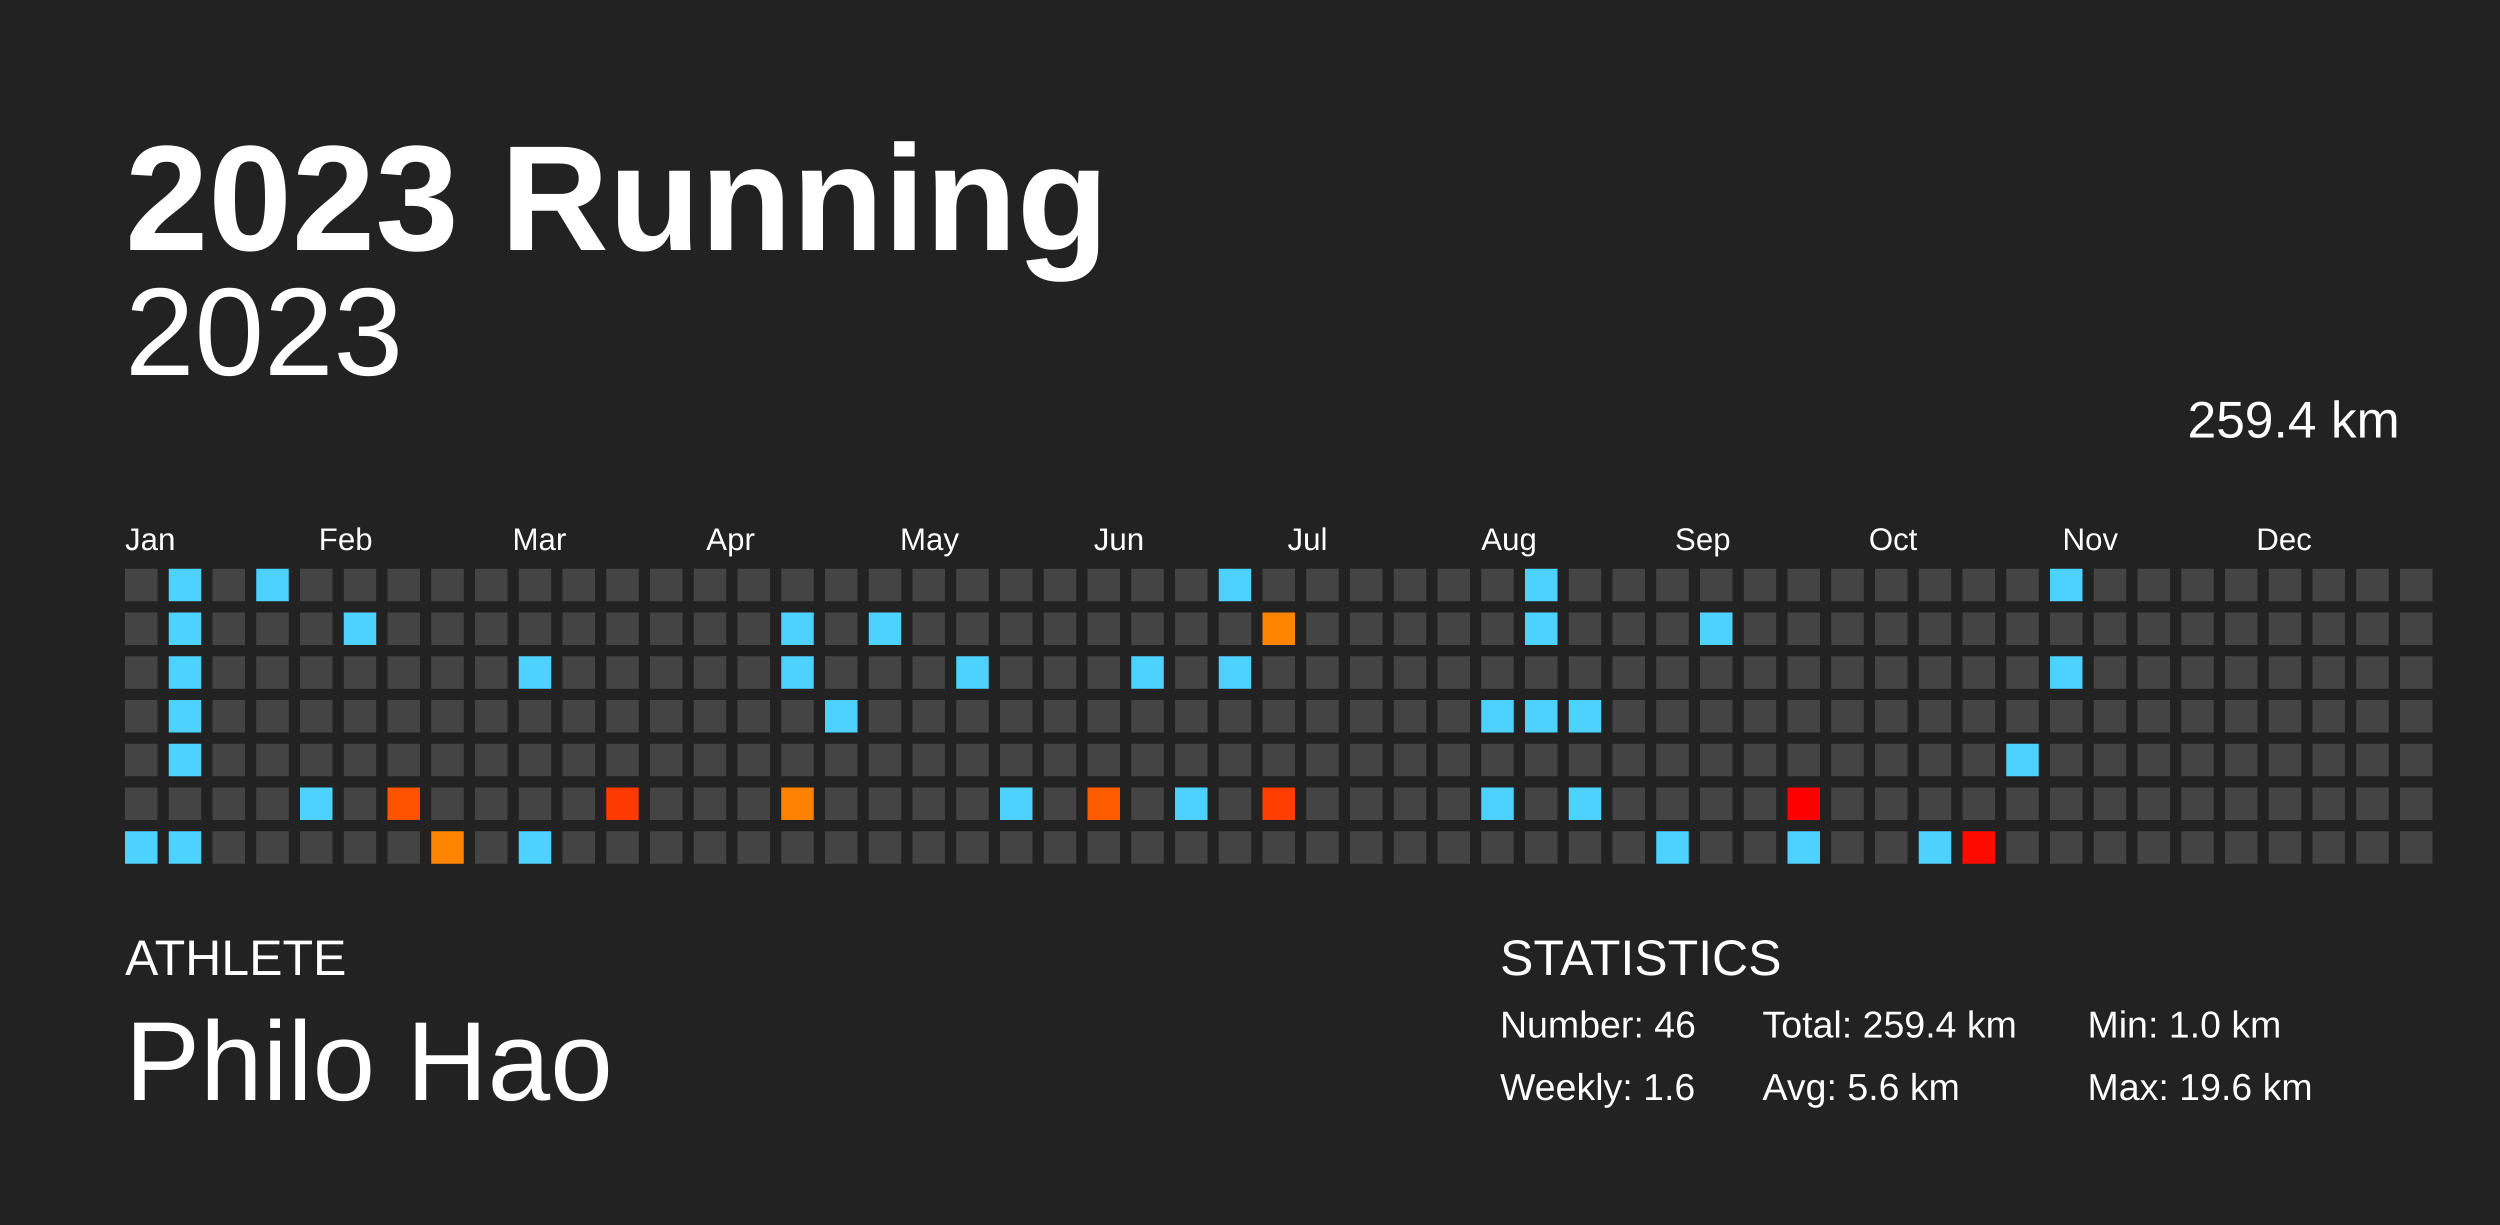
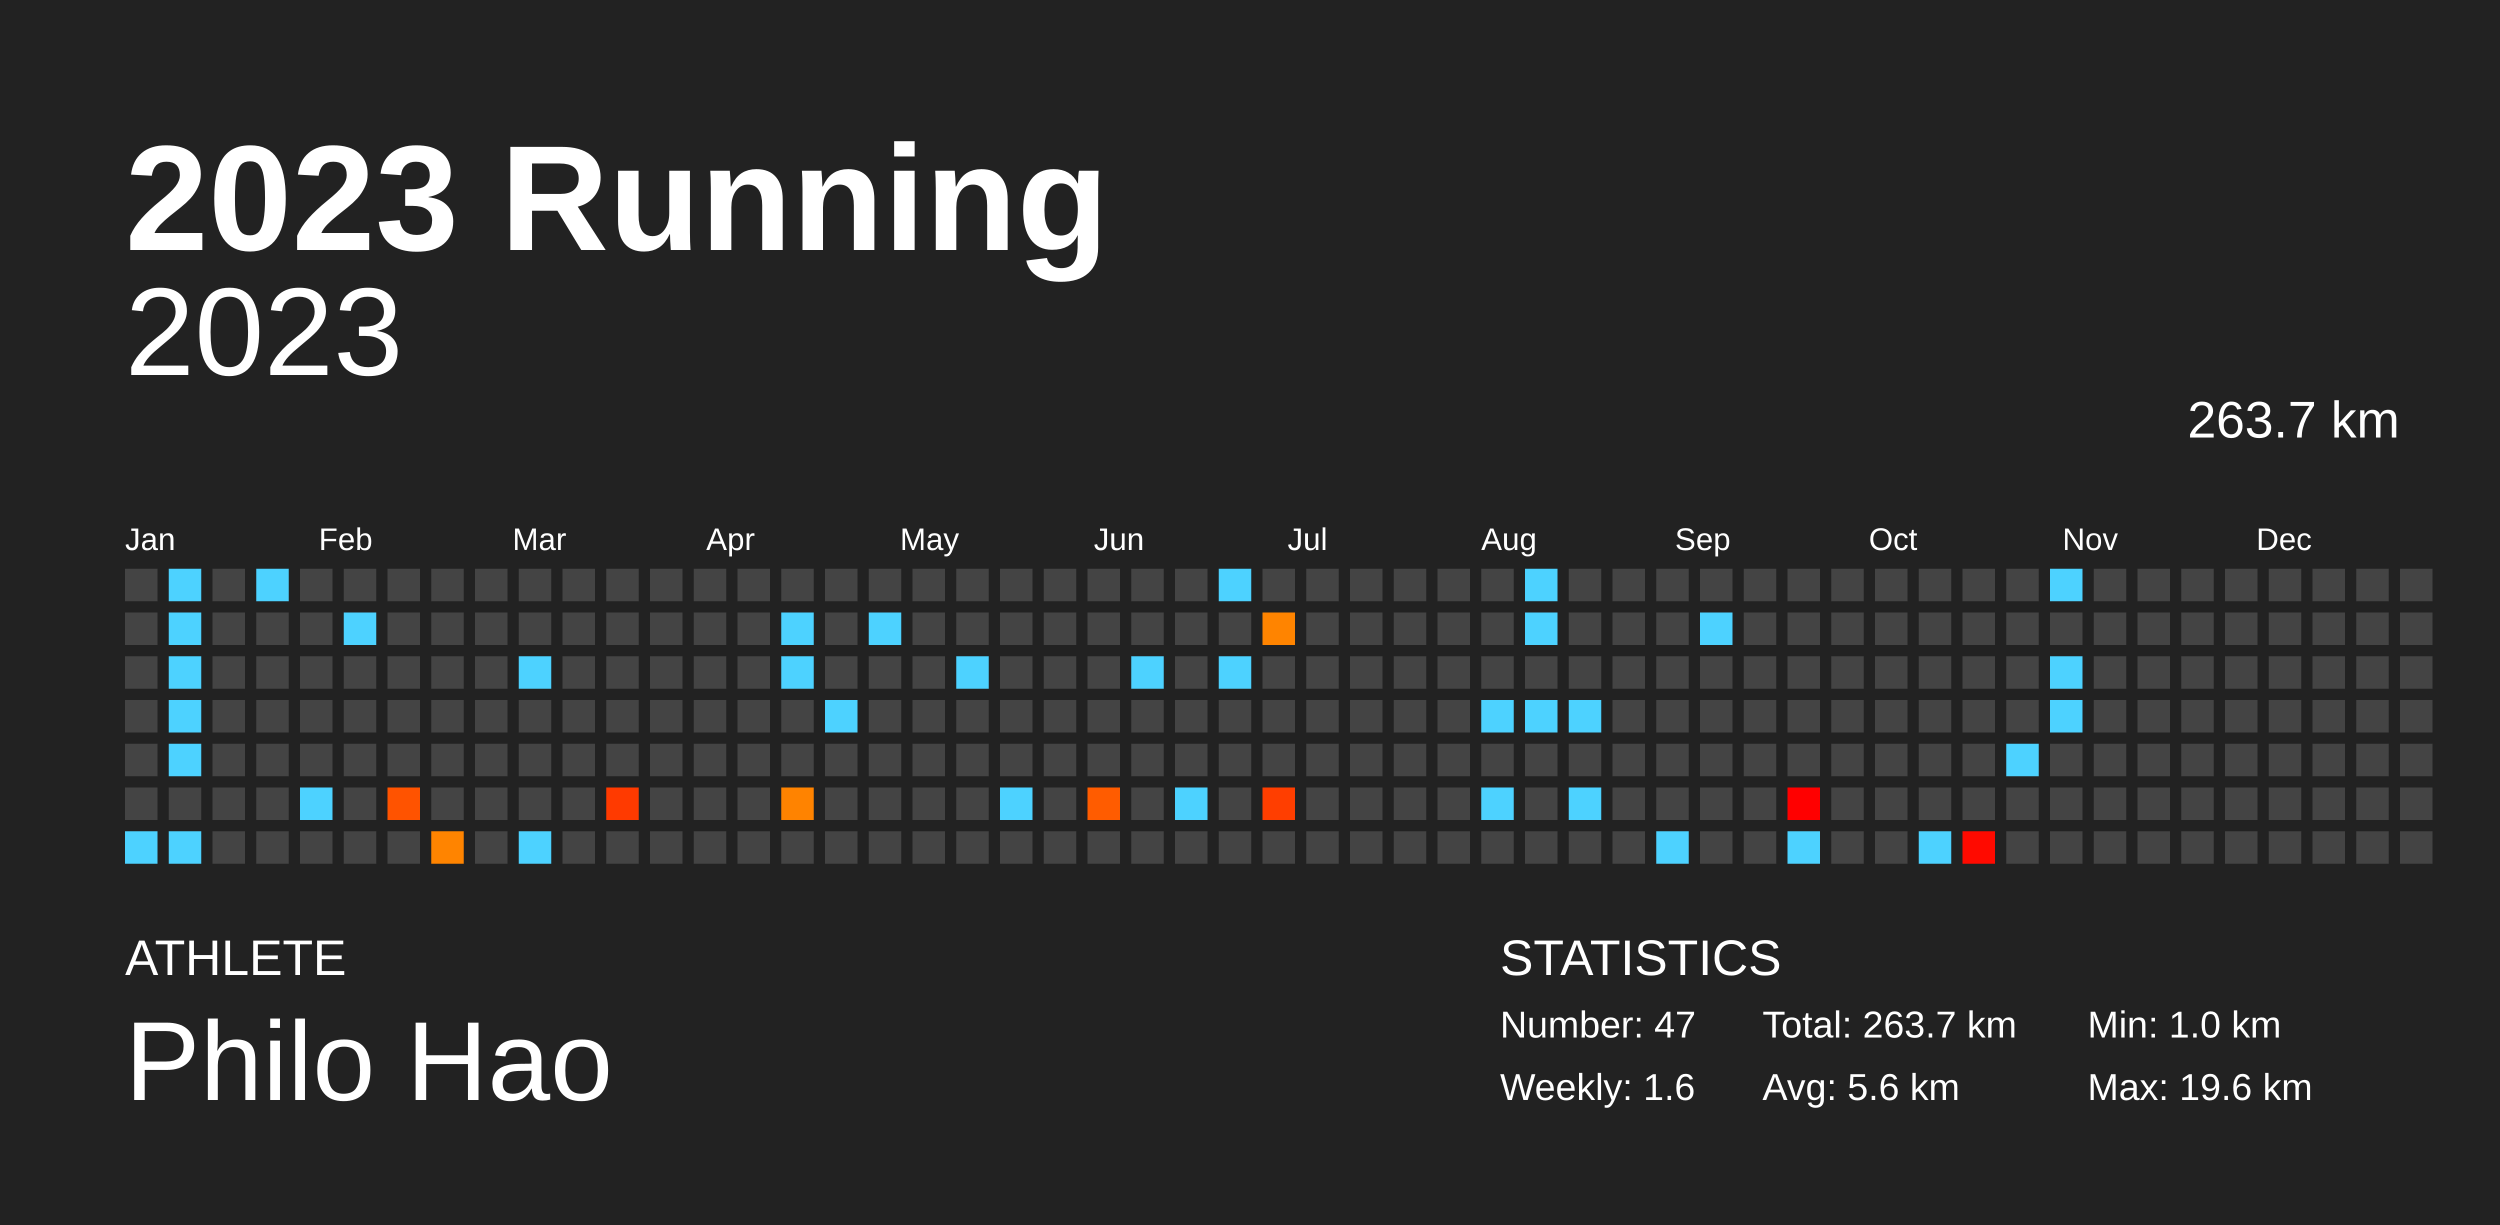
<svg xmlns="http://www.w3.org/2000/svg" baseProfile="full" height="98mm" version="1.1" viewBox="0,0,200,98" width="200mm">
  <defs />
  <rect fill="#222222" height="98" width="200" x="0" y="0" />
  <text fill="#FFFFFF" style="font-size:12px; font-family:Arial; font-weight:bold;" x="10" y="20">2023 Running</text>
  <text fill="#FFFFFF" style="font-size:4px; font-family:Arial" x="10" y="78">ATHLETE</text>
  <text fill="#FFFFFF" style="font-size:9px; font-family:Arial" x="10" y="88">Philo Hao</text>
  <text fill="#FFFFFF" style="font-size:4px; font-family:Arial" x="120" y="78">STATISTICS</text>
-   <text fill="#FFFFFF" style="font-size:3px; font-family:Arial" x="120" y="83">Number: 46</text>
+   <text fill="#FFFFFF" style="font-size:3px; font-family:Arial" x="120" y="83">Number: 47</text>
  <text fill="#FFFFFF" style="font-size:3px; font-family:Arial" x="120" y="88">Weekly: 1.6</text>
-   <text fill="#FFFFFF" style="font-size:3px; font-family:Arial" x="141" y="83">Total: 259.4 km</text>
+   <text fill="#FFFFFF" style="font-size:3px; font-family:Arial" x="141" y="83">Total: 263.7 km</text>
  <text fill="#FFFFFF" style="font-size:3px; font-family:Arial" x="141" y="88">Avg: 5.6 km</text>
  <text fill="#FFFFFF" style="font-size:3px; font-family:Arial" x="167" y="83">Min: 1.0 km</text>
  <text fill="#FFFFFF" style="font-size:3px; font-family:Arial" x="167" y="88">Max: 19.6 km</text>
  <text alignment-baseline="hanging" fill="#FFFFFF" style="font-size:10.0px; font-family:Arial;" x="10" y="30">2023</text>
-   <text alignment-baseline="hanging" fill="#FFFFFF" style="font-size:4.125px; font-family:Arial;" x="175" y="35">259.4 km</text>
+   <text alignment-baseline="hanging" fill="#FFFFFF" style="font-size:4.125px; font-family:Arial;" x="175" y="35">263.7 km</text>
  <text fill="#FFFFFF" style="font-size:2.5px; font-family:Arial" x="10.0" y="44">Jan</text>
  <text fill="#FFFFFF" style="font-size:2.5px; font-family:Arial" x="25.5" y="44">Feb</text>
  <text fill="#FFFFFF" style="font-size:2.5px; font-family:Arial" x="41.0" y="44">Mar</text>
  <text fill="#FFFFFF" style="font-size:2.5px; font-family:Arial" x="56.5" y="44">Apr</text>
  <text fill="#FFFFFF" style="font-size:2.5px; font-family:Arial" x="72.0" y="44">May</text>
  <text fill="#FFFFFF" style="font-size:2.5px; font-family:Arial" x="87.5" y="44">Jun</text>
  <text fill="#FFFFFF" style="font-size:2.5px; font-family:Arial" x="103.0" y="44">Jul</text>
  <text fill="#FFFFFF" style="font-size:2.5px; font-family:Arial" x="118.5" y="44">Aug</text>
  <text fill="#FFFFFF" style="font-size:2.5px; font-family:Arial" x="134.0" y="44">Sep</text>
  <text fill="#FFFFFF" style="font-size:2.5px; font-family:Arial" x="149.5" y="44">Oct</text>
  <text fill="#FFFFFF" style="font-size:2.5px; font-family:Arial" x="165.0" y="44">Nov</text>
  <text fill="#FFFFFF" style="font-size:2.5px; font-family:Arial" x="180.5" y="44">Dec</text>
  <rect fill="#444444" height="2.6" width="2.6" x="10.0" y="45.5" />
  <rect fill="#444444" height="2.6" width="2.6" x="10.0" y="49.0" />
  <rect fill="#444444" height="2.6" width="2.6" x="10.0" y="52.5" />
  <rect fill="#444444" height="2.6" width="2.6" x="10.0" y="56.0" />
  <rect fill="#444444" height="2.6" width="2.6" x="10.0" y="59.5" />
  <rect fill="#444444" height="2.6" width="2.6" x="10.0" y="63.0" />
  <rect fill="#4dd2ff" height="2.6" width="2.6" x="10.0" y="66.5" />
  <rect fill="#4dd2ff" height="2.6" width="2.6" x="13.5" y="45.5" />
  <rect fill="#4dd2ff" height="2.6" width="2.6" x="13.5" y="49.0" />
  <rect fill="#4dd2ff" height="2.6" width="2.6" x="13.5" y="52.5" />
  <rect fill="#4dd2ff" height="2.6" width="2.6" x="13.5" y="56.0" />
  <rect fill="#4dd2ff" height="2.6" width="2.6" x="13.5" y="59.5" />
  <rect fill="#444444" height="2.6" width="2.6" x="13.5" y="63.0" />
  <rect fill="#4dd2ff" height="2.6" width="2.6" x="13.5" y="66.5" />
  <rect fill="#444444" height="2.6" width="2.6" x="17.0" y="45.5" />
  <rect fill="#444444" height="2.6" width="2.6" x="17.0" y="49.0" />
  <rect fill="#444444" height="2.6" width="2.6" x="17.0" y="52.5" />
  <rect fill="#444444" height="2.6" width="2.6" x="17.0" y="56.0" />
  <rect fill="#444444" height="2.6" width="2.6" x="17.0" y="59.5" />
  <rect fill="#444444" height="2.6" width="2.6" x="17.0" y="63.0" />
  <rect fill="#444444" height="2.6" width="2.6" x="17.0" y="66.5" />
  <rect fill="#4dd2ff" height="2.6" width="2.6" x="20.5" y="45.5" />
  <rect fill="#444444" height="2.6" width="2.6" x="20.5" y="49.0" />
  <rect fill="#444444" height="2.6" width="2.6" x="20.5" y="52.5" />
  <rect fill="#444444" height="2.6" width="2.6" x="20.5" y="56.0" />
  <rect fill="#444444" height="2.6" width="2.6" x="20.5" y="59.5" />
  <rect fill="#444444" height="2.6" width="2.6" x="20.5" y="63.0" />
  <rect fill="#444444" height="2.6" width="2.6" x="20.5" y="66.5" />
  <rect fill="#444444" height="2.6" width="2.6" x="24.0" y="45.5" />
  <rect fill="#444444" height="2.6" width="2.6" x="24.0" y="49.0" />
  <rect fill="#444444" height="2.6" width="2.6" x="24.0" y="52.5" />
  <rect fill="#444444" height="2.6" width="2.6" x="24.0" y="56.0" />
  <rect fill="#444444" height="2.6" width="2.6" x="24.0" y="59.5" />
  <rect fill="#4dd2ff" height="2.6" width="2.6" x="24.0" y="63.0" />
  <rect fill="#444444" height="2.6" width="2.6" x="24.0" y="66.5" />
  <rect fill="#444444" height="2.6" width="2.6" x="27.5" y="45.5" />
  <rect fill="#4dd2ff" height="2.6" width="2.6" x="27.5" y="49.0" />
  <rect fill="#444444" height="2.6" width="2.6" x="27.5" y="52.5" />
  <rect fill="#444444" height="2.6" width="2.6" x="27.5" y="56.0" />
  <rect fill="#444444" height="2.6" width="2.6" x="27.5" y="59.5" />
  <rect fill="#444444" height="2.6" width="2.6" x="27.5" y="63.0" />
  <rect fill="#444444" height="2.6" width="2.6" x="27.5" y="66.5" />
  <rect fill="#444444" height="2.6" width="2.6" x="31.0" y="45.5" />
  <rect fill="#444444" height="2.6" width="2.6" x="31.0" y="49.0" />
  <rect fill="#444444" height="2.6" width="2.6" x="31.0" y="52.5" />
  <rect fill="#444444" height="2.6" width="2.6" x="31.0" y="56.0" />
  <rect fill="#444444" height="2.6" width="2.6" x="31.0" y="59.5" />
  <rect fill="#ff5300" height="2.6" width="2.6" x="31.0" y="63.0" />
  <rect fill="#444444" height="2.6" width="2.6" x="31.0" y="66.5" />
  <rect fill="#444444" height="2.6" width="2.6" x="34.5" y="45.5" />
  <rect fill="#444444" height="2.6" width="2.6" x="34.5" y="49.0" />
  <rect fill="#444444" height="2.6" width="2.6" x="34.5" y="52.5" />
  <rect fill="#444444" height="2.6" width="2.6" x="34.5" y="56.0" />
  <rect fill="#444444" height="2.6" width="2.6" x="34.5" y="59.5" />
  <rect fill="#444444" height="2.6" width="2.6" x="34.5" y="63.0" />
  <rect fill="#ff8400" height="2.6" width="2.6" x="34.5" y="66.5" />
  <rect fill="#444444" height="2.6" width="2.6" x="38.0" y="45.5" />
  <rect fill="#444444" height="2.6" width="2.6" x="38.0" y="49.0" />
  <rect fill="#444444" height="2.6" width="2.6" x="38.0" y="52.5" />
  <rect fill="#444444" height="2.6" width="2.6" x="38.0" y="56.0" />
  <rect fill="#444444" height="2.6" width="2.6" x="38.0" y="59.5" />
  <rect fill="#444444" height="2.6" width="2.6" x="38.0" y="63.0" />
  <rect fill="#444444" height="2.6" width="2.6" x="38.0" y="66.5" />
  <rect fill="#444444" height="2.6" width="2.6" x="41.5" y="45.5" />
  <rect fill="#444444" height="2.6" width="2.6" x="41.5" y="49.0" />
  <rect fill="#4dd2ff" height="2.6" width="2.6" x="41.5" y="52.5" />
  <rect fill="#444444" height="2.6" width="2.6" x="41.5" y="56.0" />
  <rect fill="#444444" height="2.6" width="2.6" x="41.5" y="59.5" />
  <rect fill="#444444" height="2.6" width="2.6" x="41.5" y="63.0" />
  <rect fill="#4dd2ff" height="2.6" width="2.6" x="41.5" y="66.5" />
  <rect fill="#444444" height="2.6" width="2.6" x="45.0" y="45.5" />
  <rect fill="#444444" height="2.6" width="2.6" x="45.0" y="49.0" />
  <rect fill="#444444" height="2.6" width="2.6" x="45.0" y="52.5" />
  <rect fill="#444444" height="2.6" width="2.6" x="45.0" y="56.0" />
  <rect fill="#444444" height="2.6" width="2.6" x="45.0" y="59.5" />
  <rect fill="#444444" height="2.6" width="2.6" x="45.0" y="63.0" />
  <rect fill="#444444" height="2.6" width="2.6" x="45.0" y="66.5" />
  <rect fill="#444444" height="2.6" width="2.6" x="48.5" y="45.5" />
  <rect fill="#444444" height="2.6" width="2.6" x="48.5" y="49.0" />
  <rect fill="#444444" height="2.6" width="2.6" x="48.5" y="52.5" />
  <rect fill="#444444" height="2.6" width="2.6" x="48.5" y="56.0" />
  <rect fill="#444444" height="2.6" width="2.6" x="48.5" y="59.5" />
  <rect fill="#ff3a00" height="2.6" width="2.6" x="48.5" y="63.0" />
  <rect fill="#444444" height="2.6" width="2.6" x="48.5" y="66.5" />
  <rect fill="#444444" height="2.6" width="2.6" x="52.0" y="45.5" />
  <rect fill="#444444" height="2.6" width="2.6" x="52.0" y="49.0" />
  <rect fill="#444444" height="2.6" width="2.6" x="52.0" y="52.5" />
  <rect fill="#444444" height="2.6" width="2.6" x="52.0" y="56.0" />
  <rect fill="#444444" height="2.6" width="2.6" x="52.0" y="59.5" />
  <rect fill="#444444" height="2.6" width="2.6" x="52.0" y="63.0" />
  <rect fill="#444444" height="2.6" width="2.6" x="52.0" y="66.5" />
  <rect fill="#444444" height="2.6" width="2.6" x="55.5" y="45.5" />
  <rect fill="#444444" height="2.6" width="2.6" x="55.5" y="49.0" />
  <rect fill="#444444" height="2.6" width="2.6" x="55.5" y="52.5" />
  <rect fill="#444444" height="2.6" width="2.6" x="55.5" y="56.0" />
  <rect fill="#444444" height="2.6" width="2.6" x="55.5" y="59.5" />
  <rect fill="#444444" height="2.6" width="2.6" x="55.5" y="63.0" />
  <rect fill="#444444" height="2.6" width="2.6" x="55.5" y="66.5" />
  <rect fill="#444444" height="2.6" width="2.6" x="59.0" y="45.5" />
  <rect fill="#444444" height="2.6" width="2.6" x="59.0" y="49.0" />
  <rect fill="#444444" height="2.6" width="2.6" x="59.0" y="52.5" />
  <rect fill="#444444" height="2.6" width="2.6" x="59.0" y="56.0" />
  <rect fill="#444444" height="2.6" width="2.6" x="59.0" y="59.5" />
  <rect fill="#444444" height="2.6" width="2.6" x="59.0" y="63.0" />
  <rect fill="#444444" height="2.6" width="2.6" x="59.0" y="66.5" />
  <rect fill="#444444" height="2.6" width="2.6" x="62.5" y="45.5" />
  <rect fill="#4dd2ff" height="2.6" width="2.6" x="62.5" y="49.0" />
  <rect fill="#4dd2ff" height="2.6" width="2.6" x="62.5" y="52.5" />
  <rect fill="#444444" height="2.6" width="2.6" x="62.5" y="56.0" />
  <rect fill="#444444" height="2.6" width="2.6" x="62.5" y="59.5" />
  <rect fill="#ff8300" height="2.6" width="2.6" x="62.5" y="63.0" />
  <rect fill="#444444" height="2.6" width="2.6" x="62.5" y="66.5" />
  <rect fill="#444444" height="2.6" width="2.6" x="66.0" y="45.5" />
  <rect fill="#444444" height="2.6" width="2.6" x="66.0" y="49.0" />
  <rect fill="#444444" height="2.6" width="2.6" x="66.0" y="52.5" />
  <rect fill="#4dd2ff" height="2.6" width="2.6" x="66.0" y="56.0" />
  <rect fill="#444444" height="2.6" width="2.6" x="66.0" y="59.5" />
  <rect fill="#444444" height="2.6" width="2.6" x="66.0" y="63.0" />
  <rect fill="#444444" height="2.6" width="2.6" x="66.0" y="66.5" />
  <rect fill="#444444" height="2.6" width="2.6" x="69.5" y="45.5" />
  <rect fill="#4dd2ff" height="2.6" width="2.6" x="69.5" y="49.0" />
  <rect fill="#444444" height="2.6" width="2.6" x="69.5" y="52.5" />
  <rect fill="#444444" height="2.6" width="2.6" x="69.5" y="56.0" />
  <rect fill="#444444" height="2.6" width="2.6" x="69.5" y="59.5" />
  <rect fill="#444444" height="2.6" width="2.6" x="69.5" y="63.0" />
  <rect fill="#444444" height="2.6" width="2.6" x="69.5" y="66.5" />
  <rect fill="#444444" height="2.6" width="2.6" x="73.0" y="45.5" />
  <rect fill="#444444" height="2.6" width="2.6" x="73.0" y="49.0" />
  <rect fill="#444444" height="2.6" width="2.6" x="73.0" y="52.5" />
  <rect fill="#444444" height="2.6" width="2.6" x="73.0" y="56.0" />
  <rect fill="#444444" height="2.6" width="2.6" x="73.0" y="59.5" />
  <rect fill="#444444" height="2.6" width="2.6" x="73.0" y="63.0" />
  <rect fill="#444444" height="2.6" width="2.6" x="73.0" y="66.5" />
  <rect fill="#444444" height="2.6" width="2.6" x="76.5" y="45.5" />
  <rect fill="#444444" height="2.6" width="2.6" x="76.5" y="49.0" />
  <rect fill="#4dd2ff" height="2.6" width="2.6" x="76.5" y="52.5" />
  <rect fill="#444444" height="2.6" width="2.6" x="76.5" y="56.0" />
  <rect fill="#444444" height="2.6" width="2.6" x="76.5" y="59.5" />
  <rect fill="#444444" height="2.6" width="2.6" x="76.5" y="63.0" />
  <rect fill="#444444" height="2.6" width="2.6" x="76.5" y="66.5" />
  <rect fill="#444444" height="2.6" width="2.6" x="80.0" y="45.5" />
  <rect fill="#444444" height="2.6" width="2.6" x="80.0" y="49.0" />
  <rect fill="#444444" height="2.6" width="2.6" x="80.0" y="52.5" />
  <rect fill="#444444" height="2.6" width="2.6" x="80.0" y="56.0" />
  <rect fill="#444444" height="2.6" width="2.6" x="80.0" y="59.5" />
  <rect fill="#4dd2ff" height="2.6" width="2.6" x="80.0" y="63.0" />
  <rect fill="#444444" height="2.6" width="2.6" x="80.0" y="66.5" />
  <rect fill="#444444" height="2.6" width="2.6" x="83.5" y="45.5" />
  <rect fill="#444444" height="2.6" width="2.6" x="83.5" y="49.0" />
  <rect fill="#444444" height="2.6" width="2.6" x="83.5" y="52.5" />
  <rect fill="#444444" height="2.6" width="2.6" x="83.5" y="56.0" />
  <rect fill="#444444" height="2.6" width="2.6" x="83.5" y="59.5" />
  <rect fill="#444444" height="2.6" width="2.6" x="83.5" y="63.0" />
  <rect fill="#444444" height="2.6" width="2.6" x="83.5" y="66.5" />
  <rect fill="#444444" height="2.6" width="2.6" x="87.0" y="45.5" />
  <rect fill="#444444" height="2.6" width="2.6" x="87.0" y="49.0" />
  <rect fill="#444444" height="2.6" width="2.6" x="87.0" y="52.5" />
  <rect fill="#444444" height="2.6" width="2.6" x="87.0" y="56.0" />
  <rect fill="#444444" height="2.6" width="2.6" x="87.0" y="59.5" />
  <rect fill="#ff5c00" height="2.6" width="2.6" x="87.0" y="63.0" />
  <rect fill="#444444" height="2.6" width="2.6" x="87.0" y="66.5" />
  <rect fill="#444444" height="2.6" width="2.6" x="90.5" y="45.5" />
  <rect fill="#444444" height="2.6" width="2.6" x="90.5" y="49.0" />
  <rect fill="#4dd2ff" height="2.6" width="2.6" x="90.5" y="52.5" />
  <rect fill="#444444" height="2.6" width="2.6" x="90.5" y="56.0" />
  <rect fill="#444444" height="2.6" width="2.6" x="90.5" y="59.5" />
  <rect fill="#444444" height="2.6" width="2.6" x="90.5" y="63.0" />
  <rect fill="#444444" height="2.6" width="2.6" x="90.5" y="66.5" />
  <rect fill="#444444" height="2.6" width="2.6" x="94.0" y="45.5" />
  <rect fill="#444444" height="2.6" width="2.6" x="94.0" y="49.0" />
  <rect fill="#444444" height="2.6" width="2.6" x="94.0" y="52.5" />
  <rect fill="#444444" height="2.6" width="2.6" x="94.0" y="56.0" />
  <rect fill="#444444" height="2.6" width="2.6" x="94.0" y="59.5" />
  <rect fill="#4dd2ff" height="2.6" width="2.6" x="94.0" y="63.0" />
  <rect fill="#444444" height="2.6" width="2.6" x="94.0" y="66.5" />
  <rect fill="#4dd2ff" height="2.6" width="2.6" x="97.5" y="45.5" />
  <rect fill="#444444" height="2.6" width="2.6" x="97.5" y="49.0" />
  <rect fill="#4dd2ff" height="2.6" width="2.6" x="97.5" y="52.5" />
  <rect fill="#444444" height="2.6" width="2.6" x="97.5" y="56.0" />
  <rect fill="#444444" height="2.6" width="2.6" x="97.5" y="59.5" />
  <rect fill="#444444" height="2.6" width="2.6" x="97.5" y="63.0" />
  <rect fill="#444444" height="2.6" width="2.6" x="97.5" y="66.5" />
  <rect fill="#444444" height="2.6" width="2.6" x="101.0" y="45.5" />
  <rect fill="#ff8400" height="2.6" width="2.6" x="101.0" y="49.0" />
  <rect fill="#444444" height="2.6" width="2.6" x="101.0" y="52.5" />
  <rect fill="#444444" height="2.6" width="2.6" x="101.0" y="56.0" />
  <rect fill="#444444" height="2.6" width="2.6" x="101.0" y="59.5" />
  <rect fill="#ff3e00" height="2.6" width="2.6" x="101.0" y="63.0" />
  <rect fill="#444444" height="2.6" width="2.6" x="101.0" y="66.5" />
  <rect fill="#444444" height="2.6" width="2.6" x="104.5" y="45.5" />
  <rect fill="#444444" height="2.6" width="2.6" x="104.5" y="49.0" />
  <rect fill="#444444" height="2.6" width="2.6" x="104.5" y="52.5" />
  <rect fill="#444444" height="2.6" width="2.6" x="104.5" y="56.0" />
  <rect fill="#444444" height="2.6" width="2.6" x="104.5" y="59.5" />
  <rect fill="#444444" height="2.6" width="2.6" x="104.5" y="63.0" />
  <rect fill="#444444" height="2.6" width="2.6" x="104.5" y="66.5" />
  <rect fill="#444444" height="2.6" width="2.6" x="108.0" y="45.5" />
  <rect fill="#444444" height="2.6" width="2.6" x="108.0" y="49.0" />
  <rect fill="#444444" height="2.6" width="2.6" x="108.0" y="52.5" />
  <rect fill="#444444" height="2.6" width="2.6" x="108.0" y="56.0" />
  <rect fill="#444444" height="2.6" width="2.6" x="108.0" y="59.5" />
  <rect fill="#444444" height="2.6" width="2.6" x="108.0" y="63.0" />
  <rect fill="#444444" height="2.6" width="2.6" x="108.0" y="66.5" />
  <rect fill="#444444" height="2.6" width="2.6" x="111.5" y="45.5" />
  <rect fill="#444444" height="2.6" width="2.6" x="111.5" y="49.0" />
  <rect fill="#444444" height="2.6" width="2.6" x="111.5" y="52.5" />
  <rect fill="#444444" height="2.6" width="2.6" x="111.5" y="56.0" />
  <rect fill="#444444" height="2.6" width="2.6" x="111.5" y="59.5" />
  <rect fill="#444444" height="2.6" width="2.6" x="111.5" y="63.0" />
  <rect fill="#444444" height="2.6" width="2.6" x="111.5" y="66.5" />
  <rect fill="#444444" height="2.6" width="2.6" x="115.0" y="45.5" />
  <rect fill="#444444" height="2.6" width="2.6" x="115.0" y="49.0" />
  <rect fill="#444444" height="2.6" width="2.6" x="115.0" y="52.5" />
  <rect fill="#444444" height="2.6" width="2.6" x="115.0" y="56.0" />
  <rect fill="#444444" height="2.6" width="2.6" x="115.0" y="59.5" />
  <rect fill="#444444" height="2.6" width="2.6" x="115.0" y="63.0" />
  <rect fill="#444444" height="2.6" width="2.6" x="115.0" y="66.5" />
  <rect fill="#444444" height="2.6" width="2.6" x="118.5" y="45.5" />
  <rect fill="#444444" height="2.6" width="2.6" x="118.5" y="49.0" />
  <rect fill="#444444" height="2.6" width="2.6" x="118.5" y="52.5" />
  <rect fill="#4dd2ff" height="2.6" width="2.6" x="118.5" y="56.0" />
  <rect fill="#444444" height="2.6" width="2.6" x="118.5" y="59.5" />
  <rect fill="#4dd2ff" height="2.6" width="2.6" x="118.5" y="63.0" />
  <rect fill="#444444" height="2.6" width="2.6" x="118.5" y="66.5" />
  <rect fill="#4dd2ff" height="2.6" width="2.6" x="122.0" y="45.5" />
  <rect fill="#4dd2ff" height="2.6" width="2.6" x="122.0" y="49.0" />
  <rect fill="#444444" height="2.6" width="2.6" x="122.0" y="52.5" />
  <rect fill="#4dd2ff" height="2.6" width="2.6" x="122.0" y="56.0" />
  <rect fill="#444444" height="2.6" width="2.6" x="122.0" y="59.5" />
  <rect fill="#444444" height="2.6" width="2.6" x="122.0" y="63.0" />
  <rect fill="#444444" height="2.6" width="2.6" x="122.0" y="66.5" />
  <rect fill="#444444" height="2.6" width="2.6" x="125.5" y="45.5" />
  <rect fill="#444444" height="2.6" width="2.6" x="125.5" y="49.0" />
  <rect fill="#444444" height="2.6" width="2.6" x="125.5" y="52.5" />
  <rect fill="#4dd2ff" height="2.6" width="2.6" x="125.5" y="56.0" />
  <rect fill="#444444" height="2.6" width="2.6" x="125.5" y="59.5" />
  <rect fill="#4dd2ff" height="2.6" width="2.6" x="125.5" y="63.0" />
  <rect fill="#444444" height="2.6" width="2.6" x="125.5" y="66.5" />
  <rect fill="#444444" height="2.6" width="2.6" x="129.0" y="45.5" />
  <rect fill="#444444" height="2.6" width="2.6" x="129.0" y="49.0" />
  <rect fill="#444444" height="2.6" width="2.6" x="129.0" y="52.5" />
  <rect fill="#444444" height="2.6" width="2.6" x="129.0" y="56.0" />
  <rect fill="#444444" height="2.6" width="2.6" x="129.0" y="59.5" />
  <rect fill="#444444" height="2.6" width="2.6" x="129.0" y="63.0" />
  <rect fill="#444444" height="2.6" width="2.6" x="129.0" y="66.5" />
  <rect fill="#444444" height="2.6" width="2.6" x="132.5" y="45.5" />
  <rect fill="#444444" height="2.6" width="2.6" x="132.5" y="49.0" />
  <rect fill="#444444" height="2.6" width="2.6" x="132.5" y="52.5" />
  <rect fill="#444444" height="2.6" width="2.6" x="132.5" y="56.0" />
  <rect fill="#444444" height="2.6" width="2.6" x="132.5" y="59.5" />
  <rect fill="#444444" height="2.6" width="2.6" x="132.5" y="63.0" />
  <rect fill="#4dd2ff" height="2.6" width="2.6" x="132.5" y="66.5" />
  <rect fill="#444444" height="2.6" width="2.6" x="136.0" y="45.5" />
  <rect fill="#4dd2ff" height="2.6" width="2.6" x="136.0" y="49.0" />
  <rect fill="#444444" height="2.6" width="2.6" x="136.0" y="52.5" />
  <rect fill="#444444" height="2.6" width="2.6" x="136.0" y="56.0" />
  <rect fill="#444444" height="2.6" width="2.6" x="136.0" y="59.5" />
  <rect fill="#444444" height="2.6" width="2.6" x="136.0" y="63.0" />
  <rect fill="#444444" height="2.6" width="2.6" x="136.0" y="66.5" />
  <rect fill="#444444" height="2.6" width="2.6" x="139.5" y="45.5" />
  <rect fill="#444444" height="2.6" width="2.6" x="139.5" y="49.0" />
  <rect fill="#444444" height="2.6" width="2.6" x="139.5" y="52.5" />
  <rect fill="#444444" height="2.6" width="2.6" x="139.5" y="56.0" />
  <rect fill="#444444" height="2.6" width="2.6" x="139.5" y="59.5" />
  <rect fill="#444444" height="2.6" width="2.6" x="139.5" y="63.0" />
  <rect fill="#444444" height="2.6" width="2.6" x="139.5" y="66.5" />
  <rect fill="#444444" height="2.6" width="2.6" x="143.0" y="45.5" />
  <rect fill="#444444" height="2.6" width="2.6" x="143.0" y="49.0" />
  <rect fill="#444444" height="2.6" width="2.6" x="143.0" y="52.5" />
  <rect fill="#444444" height="2.6" width="2.6" x="143.0" y="56.0" />
  <rect fill="#444444" height="2.6" width="2.6" x="143.0" y="59.5" />
  <rect fill="#ff0000" height="2.6" width="2.6" x="143.0" y="63.0" />
  <rect fill="#4dd2ff" height="2.6" width="2.6" x="143.0" y="66.5" />
  <rect fill="#444444" height="2.6" width="2.6" x="146.5" y="45.5" />
  <rect fill="#444444" height="2.6" width="2.6" x="146.5" y="49.0" />
  <rect fill="#444444" height="2.6" width="2.6" x="146.5" y="52.5" />
  <rect fill="#444444" height="2.6" width="2.6" x="146.5" y="56.0" />
  <rect fill="#444444" height="2.6" width="2.6" x="146.5" y="59.5" />
  <rect fill="#444444" height="2.6" width="2.6" x="146.5" y="63.0" />
  <rect fill="#444444" height="2.6" width="2.6" x="146.5" y="66.5" />
  <rect fill="#444444" height="2.6" width="2.6" x="150.0" y="45.5" />
  <rect fill="#444444" height="2.6" width="2.6" x="150.0" y="49.0" />
  <rect fill="#444444" height="2.6" width="2.6" x="150.0" y="52.5" />
  <rect fill="#444444" height="2.6" width="2.6" x="150.0" y="56.0" />
  <rect fill="#444444" height="2.6" width="2.6" x="150.0" y="59.5" />
  <rect fill="#444444" height="2.6" width="2.6" x="150.0" y="63.0" />
  <rect fill="#444444" height="2.6" width="2.6" x="150.0" y="66.5" />
  <rect fill="#444444" height="2.6" width="2.6" x="153.5" y="45.5" />
  <rect fill="#444444" height="2.6" width="2.6" x="153.5" y="49.0" />
  <rect fill="#444444" height="2.6" width="2.6" x="153.5" y="52.5" />
  <rect fill="#444444" height="2.6" width="2.6" x="153.5" y="56.0" />
  <rect fill="#444444" height="2.6" width="2.6" x="153.5" y="59.5" />
  <rect fill="#444444" height="2.6" width="2.6" x="153.5" y="63.0" />
  <rect fill="#4dd2ff" height="2.6" width="2.6" x="153.5" y="66.5" />
  <rect fill="#444444" height="2.6" width="2.6" x="157.0" y="45.5" />
  <rect fill="#444444" height="2.6" width="2.6" x="157.0" y="49.0" />
  <rect fill="#444444" height="2.6" width="2.6" x="157.0" y="52.5" />
  <rect fill="#444444" height="2.6" width="2.6" x="157.0" y="56.0" />
  <rect fill="#444444" height="2.6" width="2.6" x="157.0" y="59.5" />
  <rect fill="#444444" height="2.6" width="2.6" x="157.0" y="63.0" />
  <rect fill="#ff0a00" height="2.6" width="2.6" x="157.0" y="66.5" />
  <rect fill="#444444" height="2.6" width="2.6" x="160.5" y="45.5" />
  <rect fill="#444444" height="2.6" width="2.6" x="160.5" y="49.0" />
  <rect fill="#444444" height="2.6" width="2.6" x="160.5" y="52.5" />
  <rect fill="#444444" height="2.6" width="2.6" x="160.5" y="56.0" />
  <rect fill="#4dd2ff" height="2.6" width="2.6" x="160.5" y="59.5" />
  <rect fill="#444444" height="2.6" width="2.6" x="160.5" y="63.0" />
  <rect fill="#444444" height="2.6" width="2.6" x="160.5" y="66.5" />
  <rect fill="#4dd2ff" height="2.6" width="2.6" x="164.0" y="45.5" />
  <rect fill="#444444" height="2.6" width="2.6" x="164.0" y="49.0" />
  <rect fill="#4dd2ff" height="2.6" width="2.6" x="164.0" y="52.5" />
-   <rect fill="#444444" height="2.6" width="2.6" x="164.0" y="56.0" />
+   <rect fill="#4dd2ff" height="2.6" width="2.6" x="164.0" y="56.0" />
  <rect fill="#444444" height="2.6" width="2.6" x="164.0" y="59.5" />
  <rect fill="#444444" height="2.6" width="2.6" x="164.0" y="63.0" />
  <rect fill="#444444" height="2.6" width="2.6" x="164.0" y="66.5" />
  <rect fill="#444444" height="2.6" width="2.6" x="167.5" y="45.5" />
  <rect fill="#444444" height="2.6" width="2.6" x="167.5" y="49.0" />
  <rect fill="#444444" height="2.6" width="2.6" x="167.5" y="52.5" />
  <rect fill="#444444" height="2.6" width="2.6" x="167.5" y="56.0" />
  <rect fill="#444444" height="2.6" width="2.6" x="167.5" y="59.5" />
  <rect fill="#444444" height="2.6" width="2.6" x="167.5" y="63.0" />
  <rect fill="#444444" height="2.6" width="2.6" x="167.5" y="66.5" />
  <rect fill="#444444" height="2.6" width="2.6" x="171.0" y="45.5" />
  <rect fill="#444444" height="2.6" width="2.6" x="171.0" y="49.0" />
  <rect fill="#444444" height="2.6" width="2.6" x="171.0" y="52.5" />
  <rect fill="#444444" height="2.6" width="2.6" x="171.0" y="56.0" />
  <rect fill="#444444" height="2.6" width="2.6" x="171.0" y="59.5" />
  <rect fill="#444444" height="2.6" width="2.6" x="171.0" y="63.0" />
  <rect fill="#444444" height="2.6" width="2.6" x="171.0" y="66.5" />
  <rect fill="#444444" height="2.6" width="2.6" x="174.5" y="45.5" />
  <rect fill="#444444" height="2.6" width="2.6" x="174.5" y="49.0" />
  <rect fill="#444444" height="2.6" width="2.6" x="174.5" y="52.5" />
  <rect fill="#444444" height="2.6" width="2.6" x="174.5" y="56.0" />
  <rect fill="#444444" height="2.6" width="2.6" x="174.5" y="59.5" />
  <rect fill="#444444" height="2.6" width="2.6" x="174.5" y="63.0" />
  <rect fill="#444444" height="2.6" width="2.6" x="174.5" y="66.5" />
  <rect fill="#444444" height="2.6" width="2.6" x="178.0" y="45.5" />
  <rect fill="#444444" height="2.6" width="2.6" x="178.0" y="49.0" />
  <rect fill="#444444" height="2.6" width="2.6" x="178.0" y="52.5" />
  <rect fill="#444444" height="2.6" width="2.6" x="178.0" y="56.0" />
  <rect fill="#444444" height="2.6" width="2.6" x="178.0" y="59.5" />
  <rect fill="#444444" height="2.6" width="2.6" x="178.0" y="63.0" />
  <rect fill="#444444" height="2.6" width="2.6" x="178.0" y="66.5" />
  <rect fill="#444444" height="2.6" width="2.6" x="181.5" y="45.5" />
  <rect fill="#444444" height="2.6" width="2.6" x="181.5" y="49.0" />
  <rect fill="#444444" height="2.6" width="2.6" x="181.5" y="52.5" />
  <rect fill="#444444" height="2.6" width="2.6" x="181.5" y="56.0" />
  <rect fill="#444444" height="2.6" width="2.6" x="181.5" y="59.5" />
  <rect fill="#444444" height="2.6" width="2.6" x="181.5" y="63.0" />
  <rect fill="#444444" height="2.6" width="2.6" x="181.5" y="66.5" />
  <rect fill="#444444" height="2.6" width="2.6" x="185.0" y="45.5" />
  <rect fill="#444444" height="2.6" width="2.6" x="185.0" y="49.0" />
  <rect fill="#444444" height="2.6" width="2.6" x="185.0" y="52.5" />
  <rect fill="#444444" height="2.6" width="2.6" x="185.0" y="56.0" />
  <rect fill="#444444" height="2.6" width="2.6" x="185.0" y="59.5" />
  <rect fill="#444444" height="2.6" width="2.6" x="185.0" y="63.0" />
  <rect fill="#444444" height="2.6" width="2.6" x="185.0" y="66.5" />
  <rect fill="#444444" height="2.6" width="2.6" x="188.5" y="45.5" />
  <rect fill="#444444" height="2.6" width="2.6" x="188.5" y="49.0" />
  <rect fill="#444444" height="2.6" width="2.6" x="188.5" y="52.5" />
  <rect fill="#444444" height="2.6" width="2.6" x="188.5" y="56.0" />
  <rect fill="#444444" height="2.6" width="2.6" x="188.5" y="59.5" />
  <rect fill="#444444" height="2.6" width="2.6" x="188.5" y="63.0" />
  <rect fill="#444444" height="2.6" width="2.6" x="188.5" y="66.5" />
  <rect fill="#444444" height="2.6" width="2.6" x="192.0" y="45.5" />
  <rect fill="#444444" height="2.6" width="2.6" x="192.0" y="49.0" />
  <rect fill="#444444" height="2.6" width="2.6" x="192.0" y="52.5" />
  <rect fill="#444444" height="2.6" width="2.6" x="192.0" y="56.0" />
  <rect fill="#444444" height="2.6" width="2.6" x="192.0" y="59.5" />
  <rect fill="#444444" height="2.6" width="2.6" x="192.0" y="63.0" />
  <rect fill="#444444" height="2.6" width="2.6" x="192.0" y="66.5" />
</svg>
